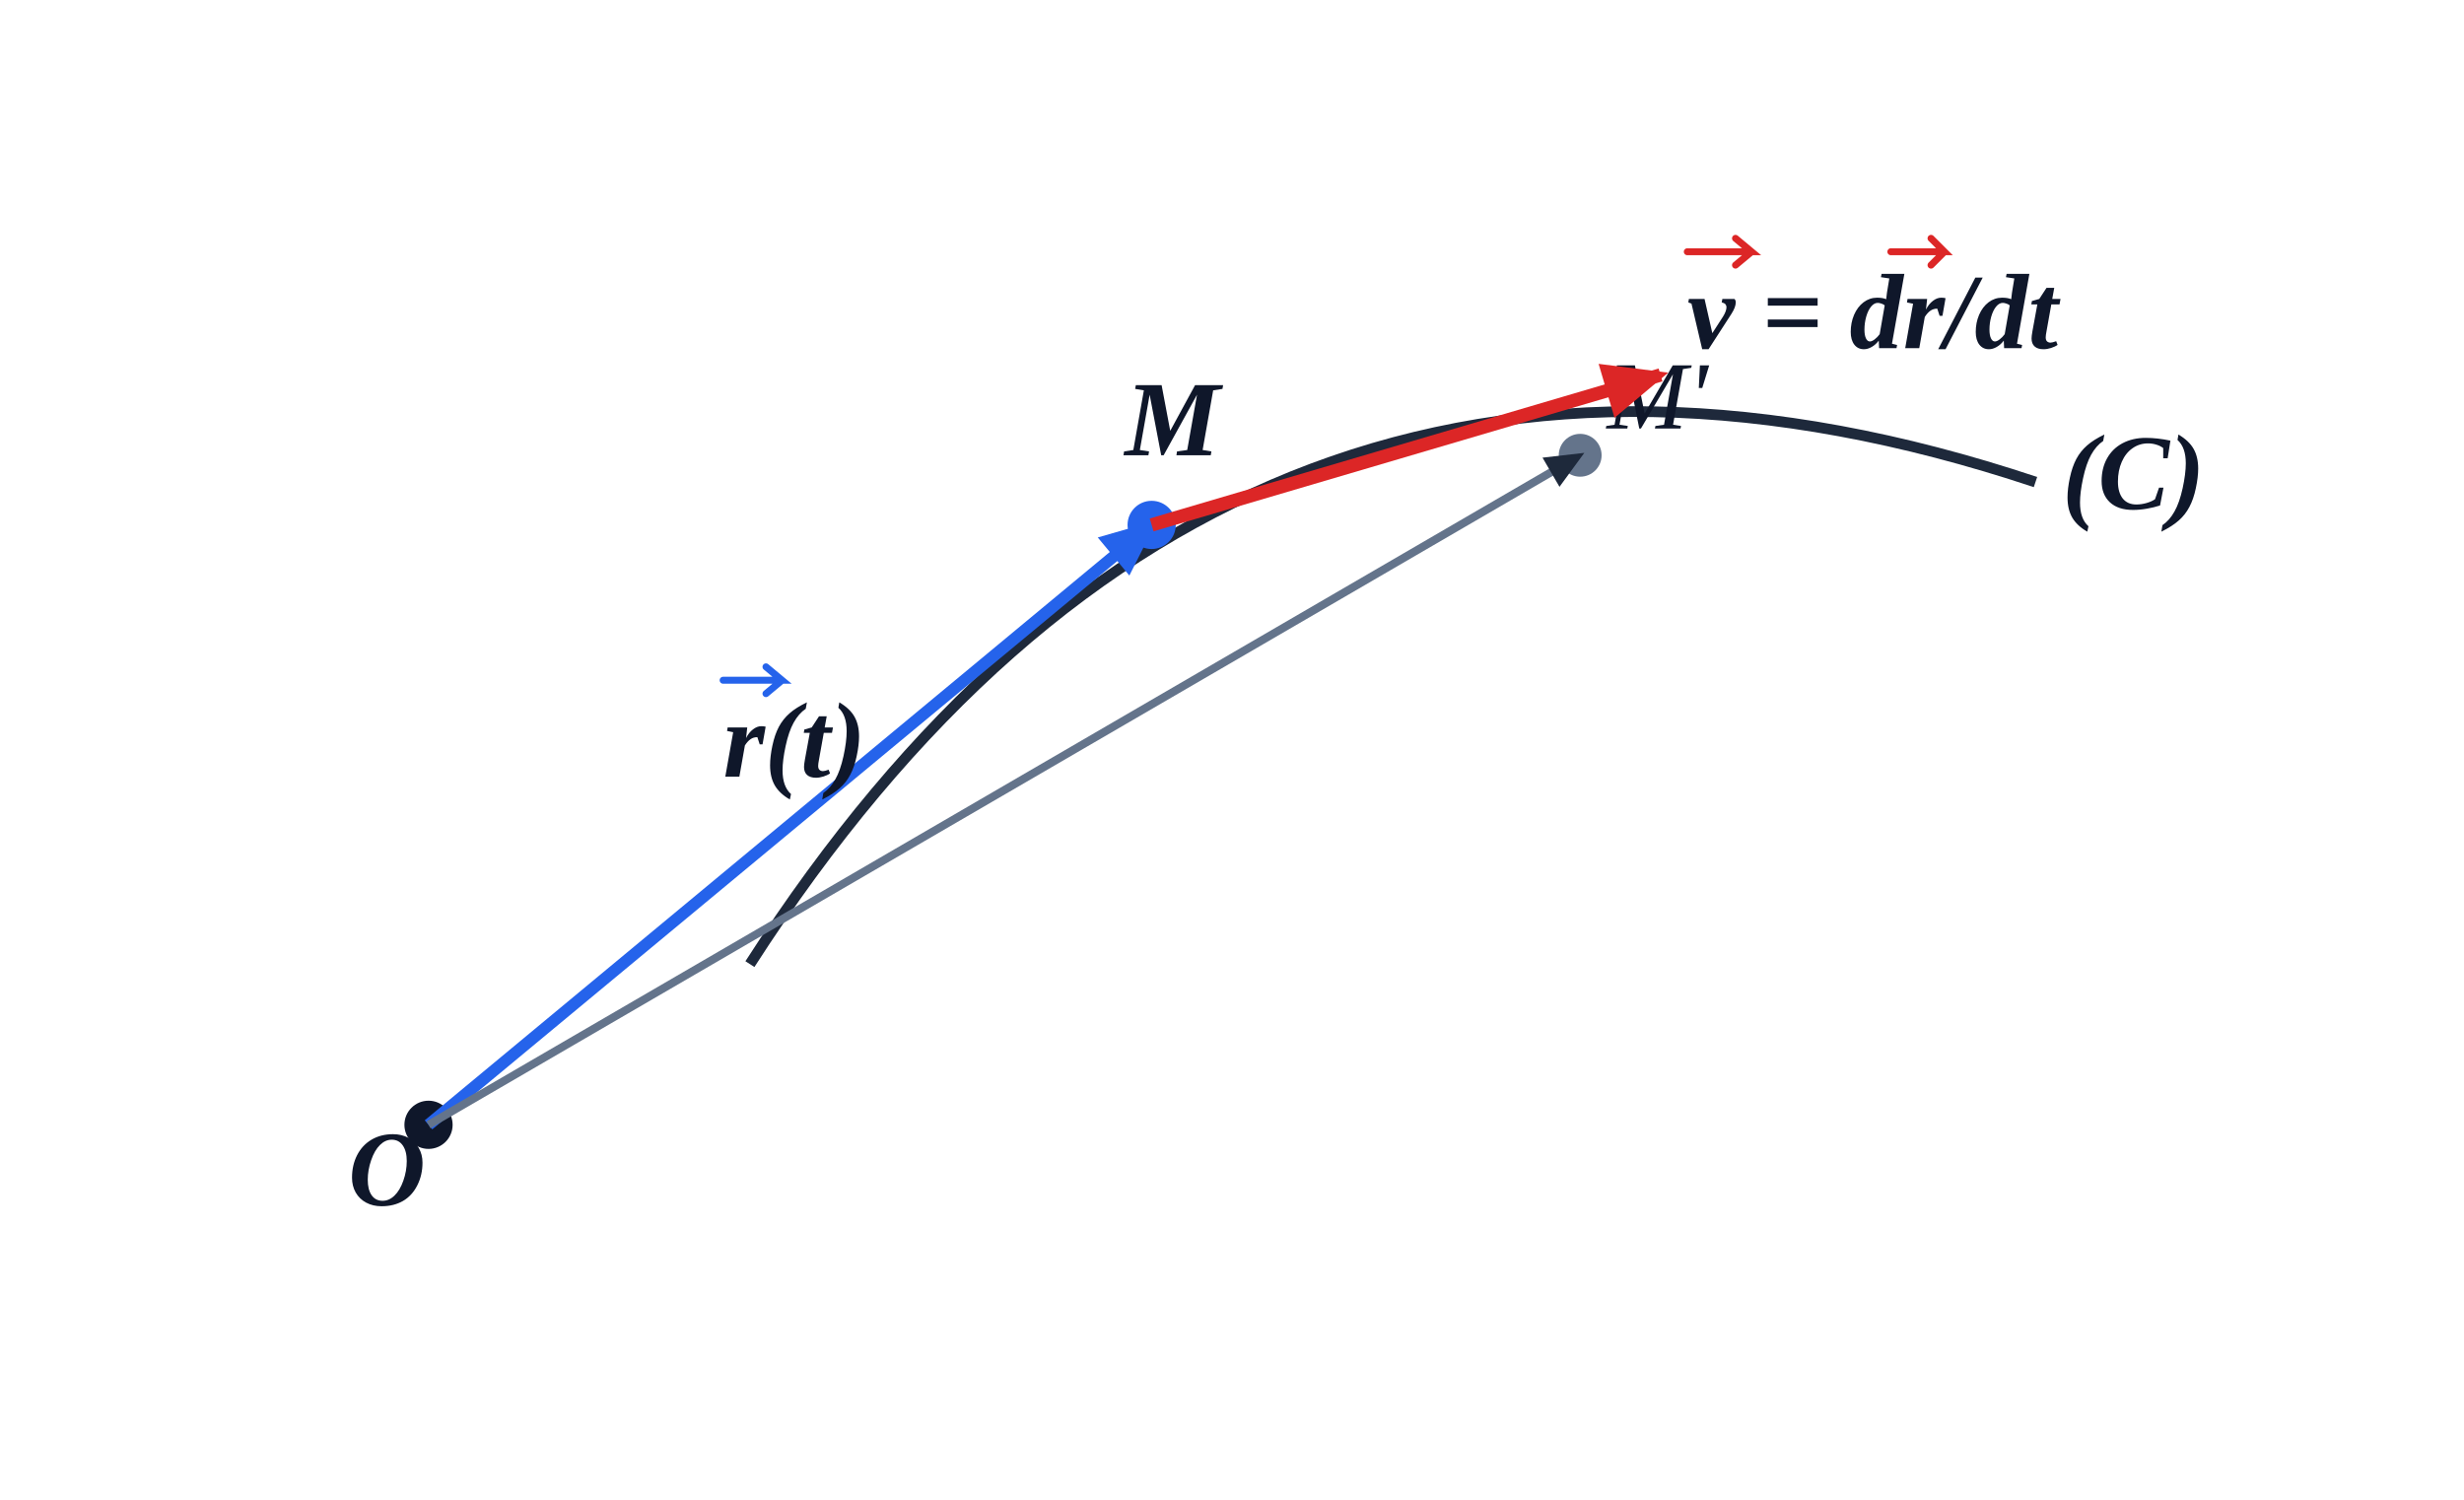
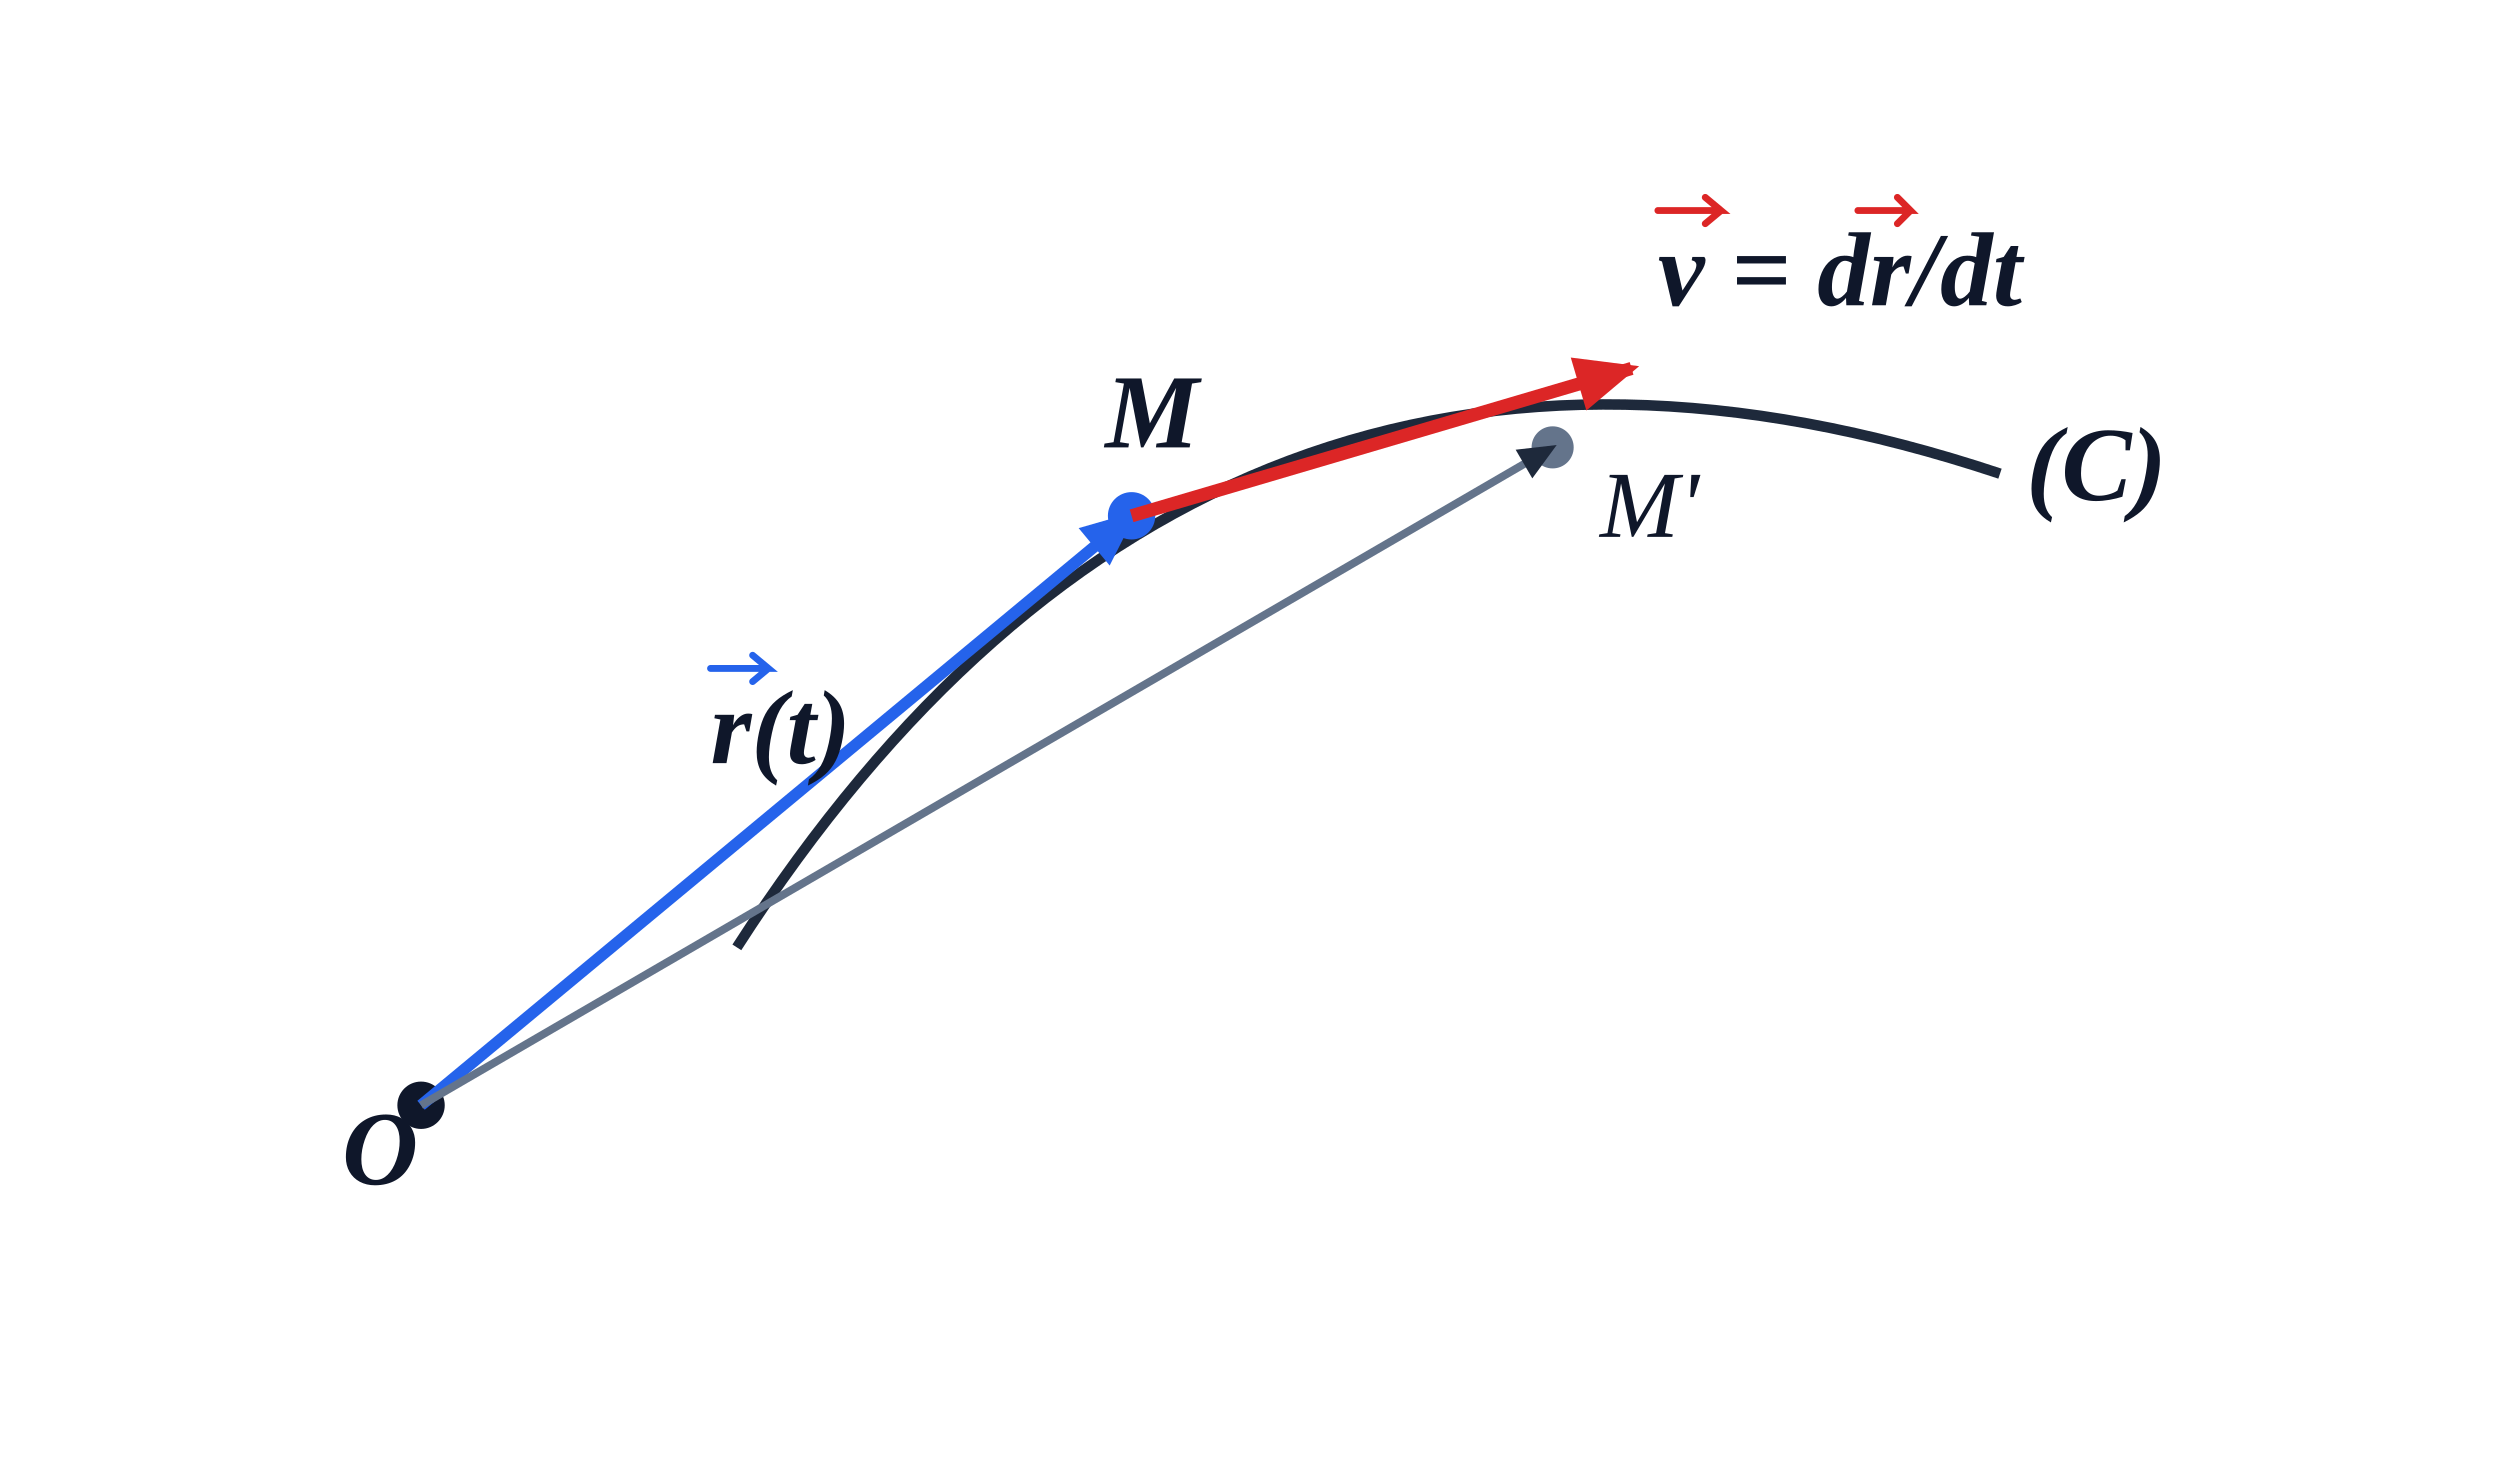
- <svg xmlns="http://www.w3.org/2000/svg" viewBox="0 0 460 280" width="100%" height="auto" preserveAspectRatio="xMidYMid meet">
+ <svg xmlns="http://www.w3.org/2000/svg" viewBox="0 0 475 280" width="100%" height="auto" preserveAspectRatio="xMidYMid meet">
  <defs>
    <marker id="arrow" viewBox="0 0 10 10" refX="7" refY="5" markerWidth="6" markerHeight="6" orient="auto-start-reverse">
      <path d="M 0 1.5 L 8 5 L 0 8.5 z" fill="#1e293b" />
    </marker>
    <marker id="arrow-blue" viewBox="0 0 10 10" refX="7" refY="5" markerWidth="6" markerHeight="6" orient="auto-start-reverse">
      <path d="M 0 1.5 L 8 5 L 0 8.5 z" fill="#2563eb" />
    </marker>
    <marker id="arrow-red" viewBox="0 0 10 10" refX="7" refY="5" markerWidth="6" markerHeight="6" orient="auto-start-reverse">
      <path d="M 0 1.5 L 8 5 L 0 8.5 z" fill="#dc2626" />
    </marker>
    <marker id="arrow-green" viewBox="0 0 10 10" refX="7" refY="5" markerWidth="6" markerHeight="6" orient="auto-start-reverse">
      <path d="M 0 1.5 L 8 5 L 0 8.5 z" fill="#16a34a" />
    </marker>
    <pattern id="hatch" width="8" height="8" patternTransform="rotate(45 0 0)" patternUnits="userSpaceOnUse">
      <line x1="0" y1="0" x2="0" y2="8" stroke="#94a3b8" stroke-width="1.2" />
    </pattern>
  </defs>
  <style>
    text { font-family: 'Times New Roman', 'Cambria Math', serif; }
    .lbl { font-size: 18px; font-style: italic; fill: #0f172a; }
    .lbl-bold { font-size: 20px; font-style: italic; font-weight: bold; fill: #0f172a; }
    .vec { stroke: #2563eb; stroke-width: 2.2; }
    .axis { stroke: #64748b; stroke-width: 1.2; stroke-dasharray: 5,3; }
    .solid { stroke: #1e293b; stroke-width: 1.8; fill: #f8fafc; }
  </style>
  <circle cx="80" cy="210" r="4.5" fill="#0f172a" />
  <text x="65" y="225" class="lbl-bold">O</text>
  <path d="M 140 180 Q 230 40, 380 90" fill="none" stroke="#1e293b" stroke-width="2" />
  <text x="385" y="95" class="lbl-bold">(C)</text>
  <circle cx="215" cy="98" r="4.5" fill="#2563eb" />
  <text x="210" y="85" class="lbl-bold" fill="#2563eb">M</text>
  <line x1="80" y1="210" x2="215" y2="98" class="vec" marker-end="url(#arrow-blue)" />
  <g>
    <text x="135" y="145" class="lbl-bold" fill="#2563eb">r(t)</text>
    <path d="M 135 127 h 11 l -3 -2.5 m 3 2.5 l -3 2.5" fill="none" stroke="#2563eb" stroke-width="1.3" stroke-linecap="round" />
  </g>
  <circle cx="295" cy="85" r="4" fill="#64748b" />
-   <text x="300" y="80" class="lbl">M'</text>
+   <text x="304" y="102" class="lbl">M'</text>
  <line x1="80" y1="210" x2="295" y2="85" stroke="#64748b" stroke-width="1.5" marker-end="url(#arrow)" />
  <line x1="215" y1="98" x2="310" y2="70" stroke="#dc2626" stroke-width="2.5" marker-end="url(#arrow-red)" />
  <g>
-     <text x="315" y="65" class="lbl-bold" fill="#dc2626">v = dr/dt</text>
-     <path d="M 315 47 h 12 l -3 -2.5 m 3 2.5 l -3 2.5" fill="none" stroke="#dc2626" stroke-width="1.3" stroke-linecap="round" />
-     <path d="M 353 47 h 10 l -2.5 -2.5 m 2.5 2.5 l -2.5 2.5" fill="none" stroke="#dc2626" stroke-width="1.3" stroke-linecap="round" />
+     <text x="315" y="58" class="lbl-bold" fill="#dc2626">v = dr/dt</text>
+     <path d="M 315 40 h 12 l -3 -2.5 m 3 2.5 l -3 2.5" fill="none" stroke="#dc2626" stroke-width="1.3" stroke-linecap="round" />
+     <path d="M 353 40 h 10 l -2.5 -2.5 m 2.5 2.5 l -2.5 2.5" fill="none" stroke="#dc2626" stroke-width="1.3" stroke-linecap="round" />
  </g>
</svg>
